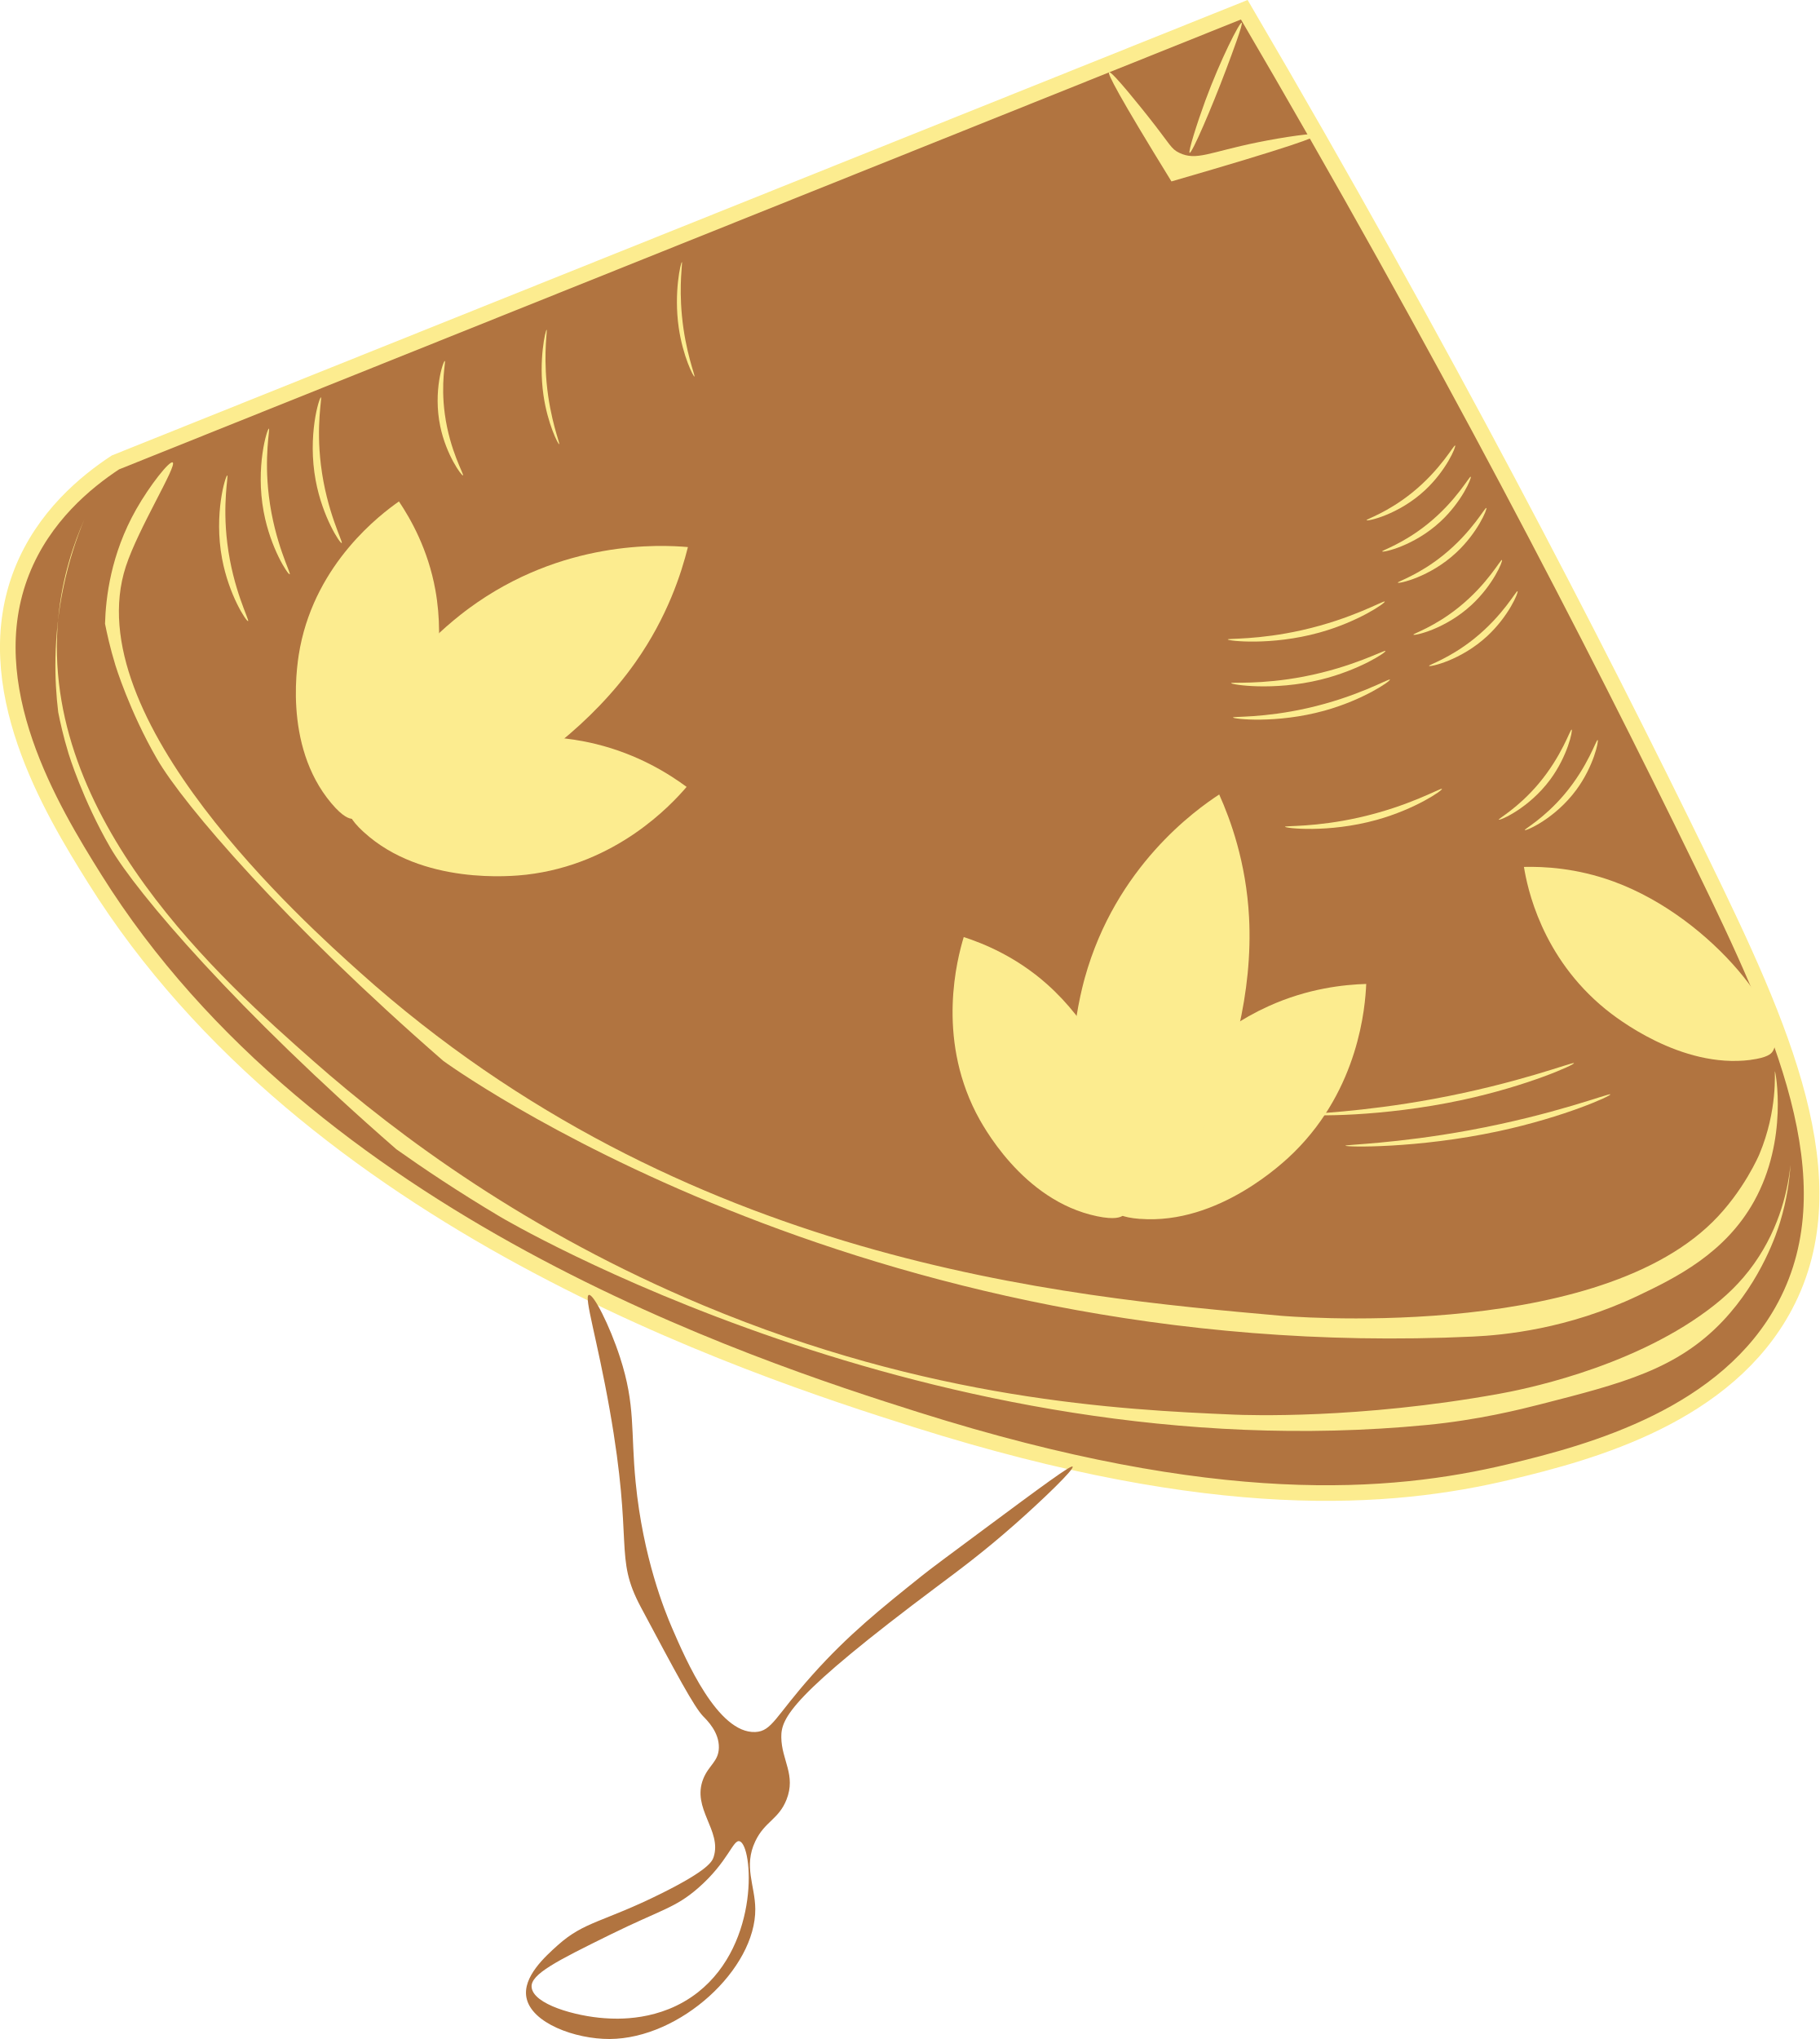
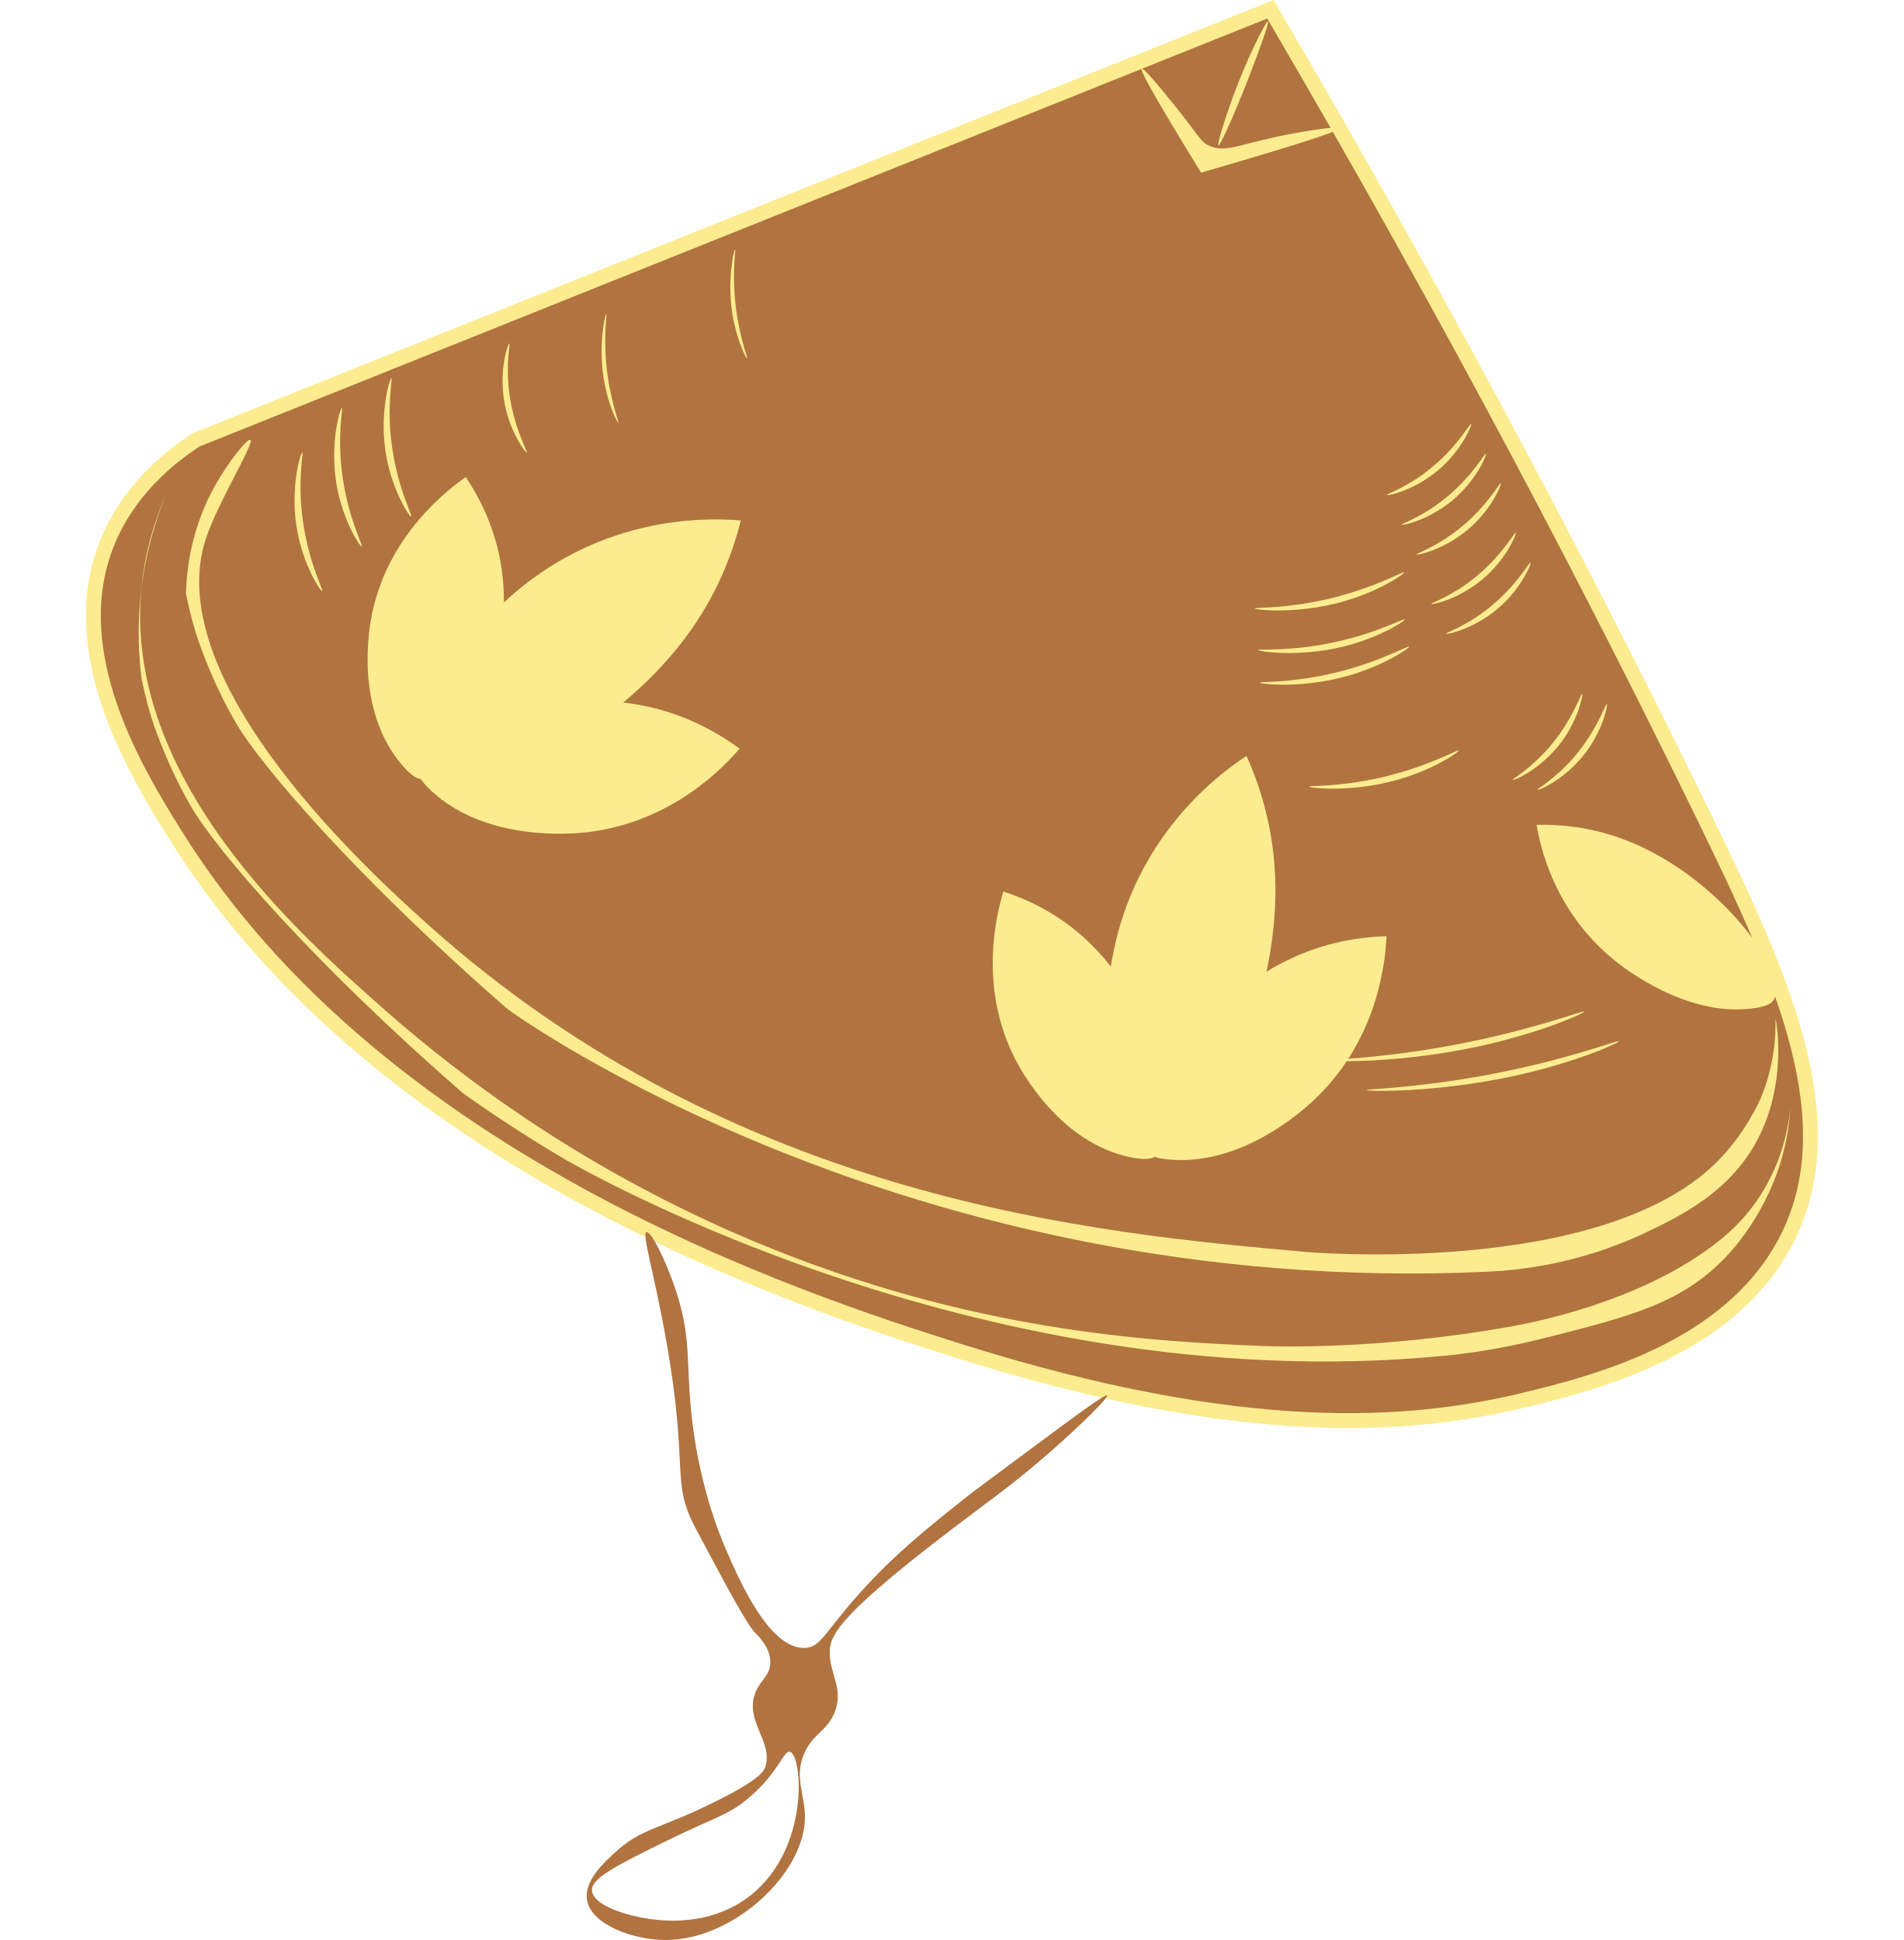
- <svg xmlns="http://www.w3.org/2000/svg" id="Layer_2" viewBox="0 0 349.75 391.87">
+ <svg xmlns="http://www.w3.org/2000/svg" width="52" height="53" id="Layer_2" viewBox="0 0 349.75 391.87">
  <defs>
    <style>.cls-1{fill:#fcec8f;}.cls-2,.cls-3{fill:#b17440;}.cls-3{stroke:#fcec8f;stroke-miterlimit:10;stroke-width:3px;}</style>
  </defs>
  <path class="cls-3" d="m239.19,1.87C166.86,30.87,94.53,59.87,22.19,88.87c-5.67,3.73-13.81,10.39-18,21-8.68,22,5.68,45.69,14,59,41.35,66.12,125.59,93.77,158,104,57.61,18.17,91.19,15.45,114,10,15.83-3.78,41.82-10.82,53-32,12.75-24.15-.84-53.86-16-85-20.76-42.64-49.63-98.55-88-164Z" />
  <path class="cls-1" d="m213.19,13.87c-.34.23,1.74,4.35,12,21,23.18-6.71,28.1-8.59,28-9-.12-.45-6.41.46-11.5,1.5-9.22,1.88-11.7,3.59-15,2-1.63-.78-1.63-1.49-6-7-.9-1.13-7-8.83-7.5-8.5Z" />
  <g>
    <path class="cls-1" d="m43.69,91.37c-.32-.03-2.62,7.36-1,16,1.31,7.02,4.69,12.13,5,12,.32-.13-2.9-6-4-15-.95-7.74.26-12.97,0-13Z" />
    <path class="cls-1" d="m51.69,82.37c-.32-.03-2.62,7.36-1,16,1.31,7.02,4.69,12.13,5,12,.32-.13-2.9-6-4-15-.95-7.74.26-12.97,0-13Z" />
    <path class="cls-1" d="m61.69,76.37c-.32-.03-2.62,7.36-1,16,1.31,7.02,4.69,12.13,5,12,.32-.13-2.9-6-4-15-.95-7.74.26-12.97,0-13Z" />
    <path class="cls-1" d="m131.08,50.37c-.19-.03-1.59,5.78-.61,12.57.79,5.51,2.84,9.53,3.03,9.43.19-.1-1.76-4.71-2.42-11.78-.57-6.08.16-10.19,0-10.21h0Z" />
    <path class="cls-1" d="m105.08,63.37c-.19-.03-1.59,5.78-.61,12.57.79,5.51,2.84,9.53,3.03,9.43s-1.76-4.71-2.42-11.78c-.57-6.08.16-10.19,0-10.21h0Z" />
    <path class="cls-1" d="m85.5,69.37c-.28-.03-2.29,5.78-.87,12.57,1.15,5.51,4.1,9.53,4.37,9.43.28-.1-2.53-4.71-3.49-11.78-.83-6.08.23-10.19,0-10.21h-.01Z" />
    <path class="cls-1" d="m262.7,99.98c.12.25,6.13-1.03,11.21-5.75,4.13-3.83,6.04-8.43,5.81-8.61-.23-.19-2.72,4.6-8.28,9.08-4.78,3.85-8.84,5.07-8.74,5.28Z" />
    <path class="cls-1" d="m265.7,105.98c.12.25,6.13-1.03,11.21-5.75,4.13-3.83,6.04-8.43,5.81-8.61-.23-.19-2.72,4.6-8.28,9.08-4.78,3.85-8.84,5.07-8.74,5.28Z" />
    <path class="cls-1" d="m268.7,111.98c.12.25,6.13-1.03,11.21-5.75,4.13-3.83,6.04-8.43,5.81-8.61-.23-.19-2.72,4.6-8.28,9.08-4.78,3.85-8.84,5.07-8.74,5.28Z" />
    <path class="cls-1" d="m271.7,121.98c.12.25,6.13-1.03,11.21-5.75,4.13-3.83,6.04-8.43,5.81-8.61-.23-.19-2.72,4.6-8.28,9.08-4.78,3.85-8.84,5.07-8.74,5.28Z" />
    <path class="cls-1" d="m274.7,127.98c.12.25,6.13-1.03,11.21-5.75,4.13-3.83,6.04-8.43,5.81-8.61-.23-.19-2.72,4.6-8.28,9.08-4.78,3.85-8.84,5.07-8.74,5.28Z" />
    <path class="cls-1" d="m293.11,159.53c.17.22,5.82-2.17,9.93-7.76,3.33-4.54,4.33-9.42,4.08-9.55-.27-.14-1.81,5.03-6.42,10.48-3.97,4.68-7.73,6.65-7.59,6.83h0Z" />
    <path class="cls-1" d="m288.11,157.53c.17.22,5.82-2.17,9.93-7.76,3.33-4.54,4.33-9.42,4.08-9.55-.27-.14-1.81,5.03-6.42,10.48-3.97,4.68-7.73,6.65-7.59,6.83h0Z" />
    <path class="cls-1" d="m236.01,122.89c0,.28,8.32,1.26,17.6-1.31,7.53-2.09,12.75-5.72,12.58-5.97-.18-.26-6.24,3.33-15.96,5.51-8.36,1.88-14.21,1.54-14.21,1.77h0Z" />
    <path class="cls-1" d="m237.01,137.89c0,.28,8.32,1.26,17.6-1.31,7.53-2.09,12.75-5.72,12.58-5.97-.18-.26-6.24,3.33-15.96,5.51-8.36,1.88-14.21,1.54-14.21,1.77h0Z" />
    <path class="cls-1" d="m247.01,158.89c0,.28,8.32,1.26,17.6-1.31,7.53-2.09,12.75-5.72,12.58-5.97-.18-.26-6.24,3.33-15.96,5.51-8.36,1.88-14.21,1.54-14.21,1.77h0Z" />
    <path class="cls-1" d="m251.63,214.19c-.03.28,13.78.58,29.46-2.79,12.73-2.74,21.73-6.84,21.47-7.08-.28-.25-10.68,3.88-27.08,6.9-14.1,2.59-23.82,2.74-23.85,2.97Z" />
    <path class="cls-1" d="m258.63,220.19c-.03.28,13.78.58,29.46-2.79,12.73-2.74,21.73-6.84,21.47-7.08-.28-.25-10.68,3.88-27.08,6.9-14.1,2.59-23.82,2.74-23.85,2.97Z" />
    <path class="cls-1" d="m236.66,131.29c0,.28,8.08,1.57,17.21-.67,7.41-1.82,12.61-5.25,12.46-5.51-.17-.27-6.19,3.1-15.75,4.93-8.21,1.57-13.91,1.02-13.92,1.25h0Z" />
    <path class="cls-1" d="m63.69,154.37c-9.46-11.24-6.47-27.61-6-30,3.2-16.27,15.42-25.49,19-28,2.26,3.37,5.59,9.2,7,17,3.83,21.13-8.53,44.65-16,44-.53-.05-1.7-.27-4-3Z" />
    <path class="cls-1" d="m69.91,159.9c11.19,10.27,28.66,8.5,31.22,8.21,17.38-1.99,27.97-13.5,30.86-16.88-3.4-2.51-9.31-6.25-17.44-8.24-22.01-5.39-47.68,5.2-47.53,12.7.01.53.17,1.72,2.88,4.21h.01Z" />
    <path class="cls-1" d="m67.06,150.83c2.63-18.53,20.45-31.98,23.08-33.91,17.91-13.18,36.76-12.24,42.1-11.78-1.27,5.09-3.95,13.43-10.07,22.12-16.58,23.57-48.94,36.37-54.58,29.71-.4-.47-1.17-1.64-.53-6.14Z" />
    <path class="cls-1" d="m210.86,233.74c-14.38-3-22.14-17.72-23.25-19.89-7.53-14.78-3.61-29.58-2.35-33.76,3.86,1.25,10.08,3.79,16,9.05,16.06,14.25,20.86,40.38,14.59,44.49-.44.29-1.51.84-5,.11h.01Z" />
    <path class="cls-1" d="m336.52,203.7c-13.43,1.73-26.01-8.23-27.84-9.71-12.41-10.07-15.11-23.53-15.73-27.38,3.79-.09,10.1.19,17.27,2.82,19.44,7.13,34.16,27.45,30.5,32.7-.26.37-.94,1.14-4.2,1.56h0Z" />
    <path class="cls-1" d="m219.16,234.25c15.14,1.16,27.8-11.01,29.62-12.82,12.44-12.3,13.66-27.89,13.85-32.33-4.22.13-11.19.83-18.81,4.29-20.64,9.35-34.3,33.54-29.54,39.34.34.41,1.19,1.25,4.87,1.53h.01Z" />
    <path class="cls-1" d="m211.32,228.88c-9.38-16.2-3.66-37.78-2.79-40.93,5.95-21.43,21.36-32.33,25.84-35.26,2.15,4.79,5.18,13,5.74,23.62,1.51,28.78-16.03,58.83-24.58,57.07-.6-.12-1.93-.57-4.21-4.5Z" />
    <path class="cls-1" d="m33.19,88.87c-.61-.36-4.38,4.39-7,9-4.93,8.69-5.86,17.08-6,22,.36,1.82.97,4.64,2,8,0,0,2.7,8.84,8,18,5.13,8.86,24.66,31.58,55,58,0,0,79.83,58.55,198,53,5.75-.27,18.16-1.41,31.71-7.86,7.23-3.44,16.72-8.12,22.29-18.14,6.63-11.93,4.11-24.99,4-25-.09,0,.6,7.45-3,16,0,0-2.97,7.06-9,13-23.64,23.29-83,18-83,18-41.95-3.74-114.75-10.23-177-66-10.42-9.34-54.51-48.84-45-78,2.39-7.33,9.94-19.44,9-20Z" />
    <path class="cls-1" d="m16.19,99.87c-1.5,3.63-2.95,7.98-4,13-2,9.61-1.73,17.97-1,24,.36,1.82.97,4.64,2,8,0,0,2.7,8.84,8,18,5.13,8.86,24.66,31.58,55,58,5.03,3.57,11.79,8.12,20,13,0,0,82.8,49.19,178,40,10-.96,18.12-3.01,22-4,15.69-4.01,26.2-6.7,35-16,7.48-7.91,10.42-17.1,11-19,1.33-4.36,1.82-8.19,2-11-.45,4.29-1.86,11.75-7,19-2.58,3.64-5.53,6.43-9,9-15.31,11.37-36.39,15.35-40,16-27.03,4.89-48.49,4.11-51,4-21.95-.93-58.48-2.81-102-21-33.56-14.03-58.4-32.37-75-47h0c-17.16-15.16-52.64-46.5-49-85,.76-8.1,3.08-14.63,5-19Z" />
  </g>
  <path class="cls-1" d="m238.69,4.37c-.38-.16-4.07,7.04-7,15-1.56,4.25-3.34,9.87-3,10,.43.16,4.2-8.55,7-16,1.15-3.06,3.33-8.86,3-9Z" />
  <path class="cls-2" d="m189.19,293.87c-6.89,5.11-10.33,7.66-12,9-7.77,6.22-14.11,11.29-21,19-7.13,7.98-7.78,10.86-11,11-7.21.31-13.32-13.8-16-20-1.39-3.22-5.58-13.5-7-28-.97-9.84.02-14.71-3-24-2.01-6.19-5.13-12.28-6-12-.97.32,1.6,8.45,4,22,4.66,26.29.76,28.18,6,38,6.83,12.81,10.25,19.21,12,21,.74.76,3.06,3.02,3,6-.05,2.67-1.95,3.36-3,6-2.28,5.71,3.62,9.92,2,15-.27.85-1,2.52-10,7-11.22,5.59-14.82,5.35-20,10-2.39,2.15-6.73,6.05-6,10,.91,4.95,9.41,8.03,16,8,13.6-.07,28.09-13.46,28-25-.04-4.52-2.3-8.16,0-13,1.82-3.83,4.5-4.2,6-8,1.87-4.74-.95-7.56-1-12-.04-3.69,1.85-7.94,30-29,4.1-3.07,8.82-6.54,15-12,5.12-4.52,11.39-10.54,11-11-.31-.37-5.88,3.75-17,12Zm-47,60c2.52.84,4.02,19.52-8,29-7.28,5.74-15.79,5.15-18,5-5.5-.38-13.75-2.65-14-6-.18-2.46,4.87-5.01,15-10,9.9-4.88,12.56-5.13,17-9,5.82-5.07,6.72-9.42,8-9Z" />
</svg>
